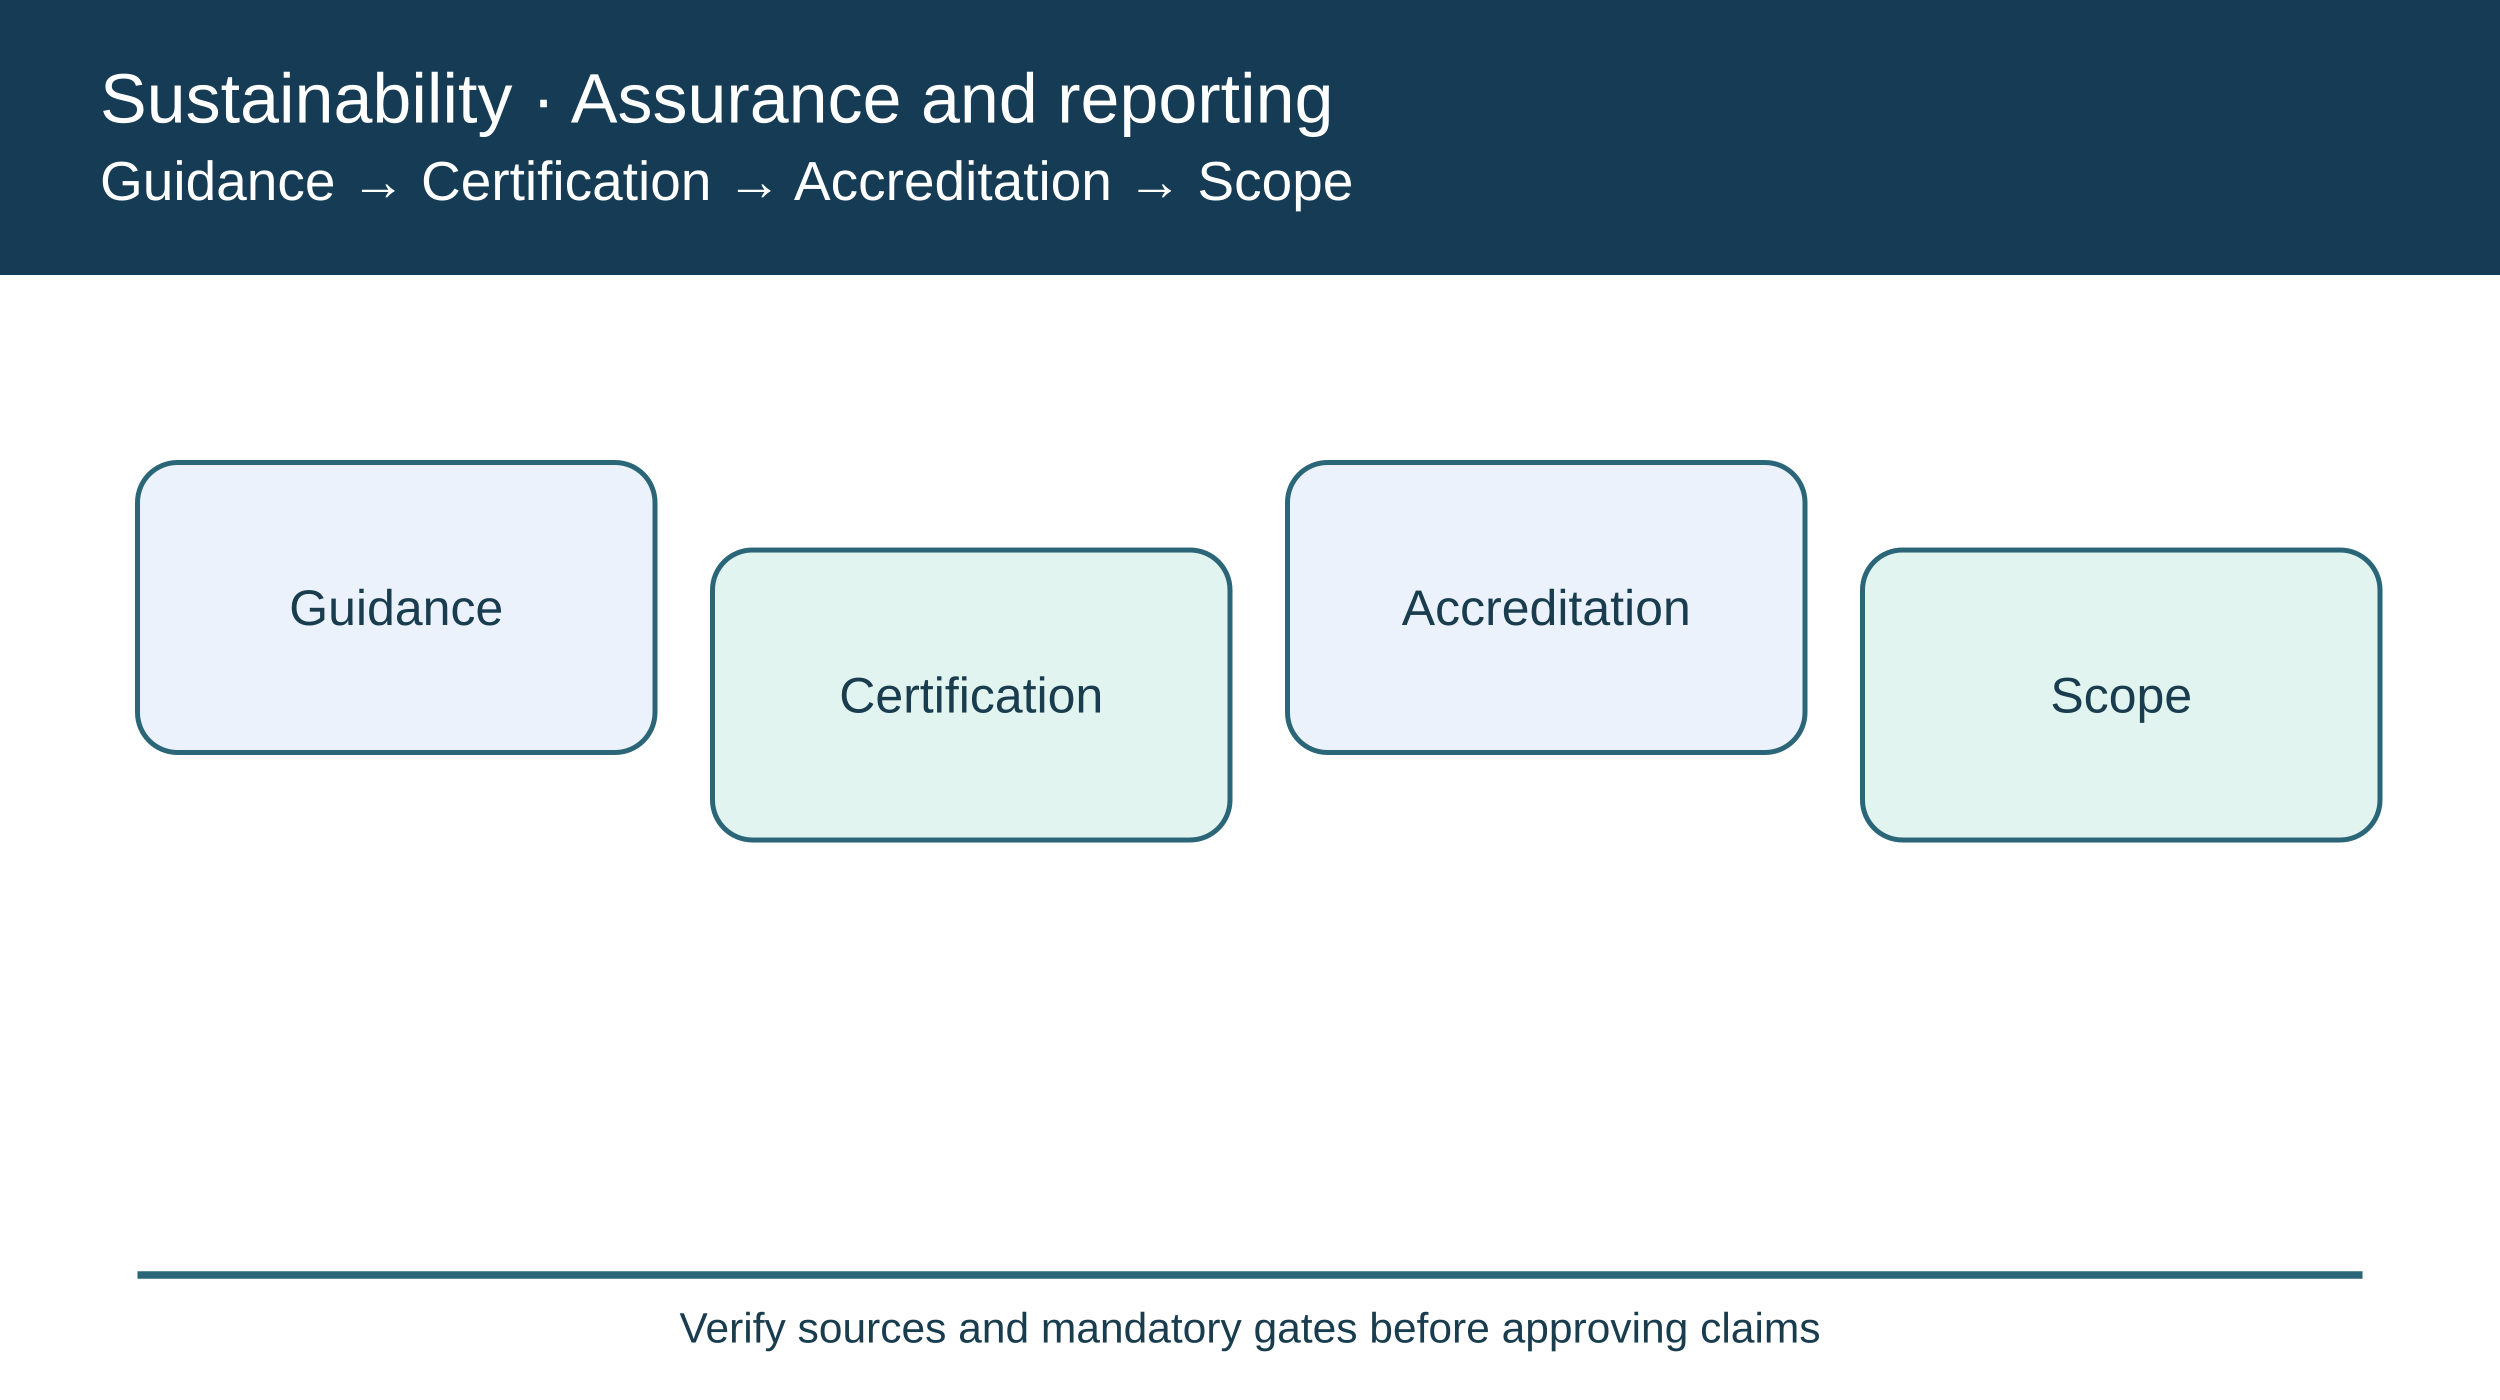
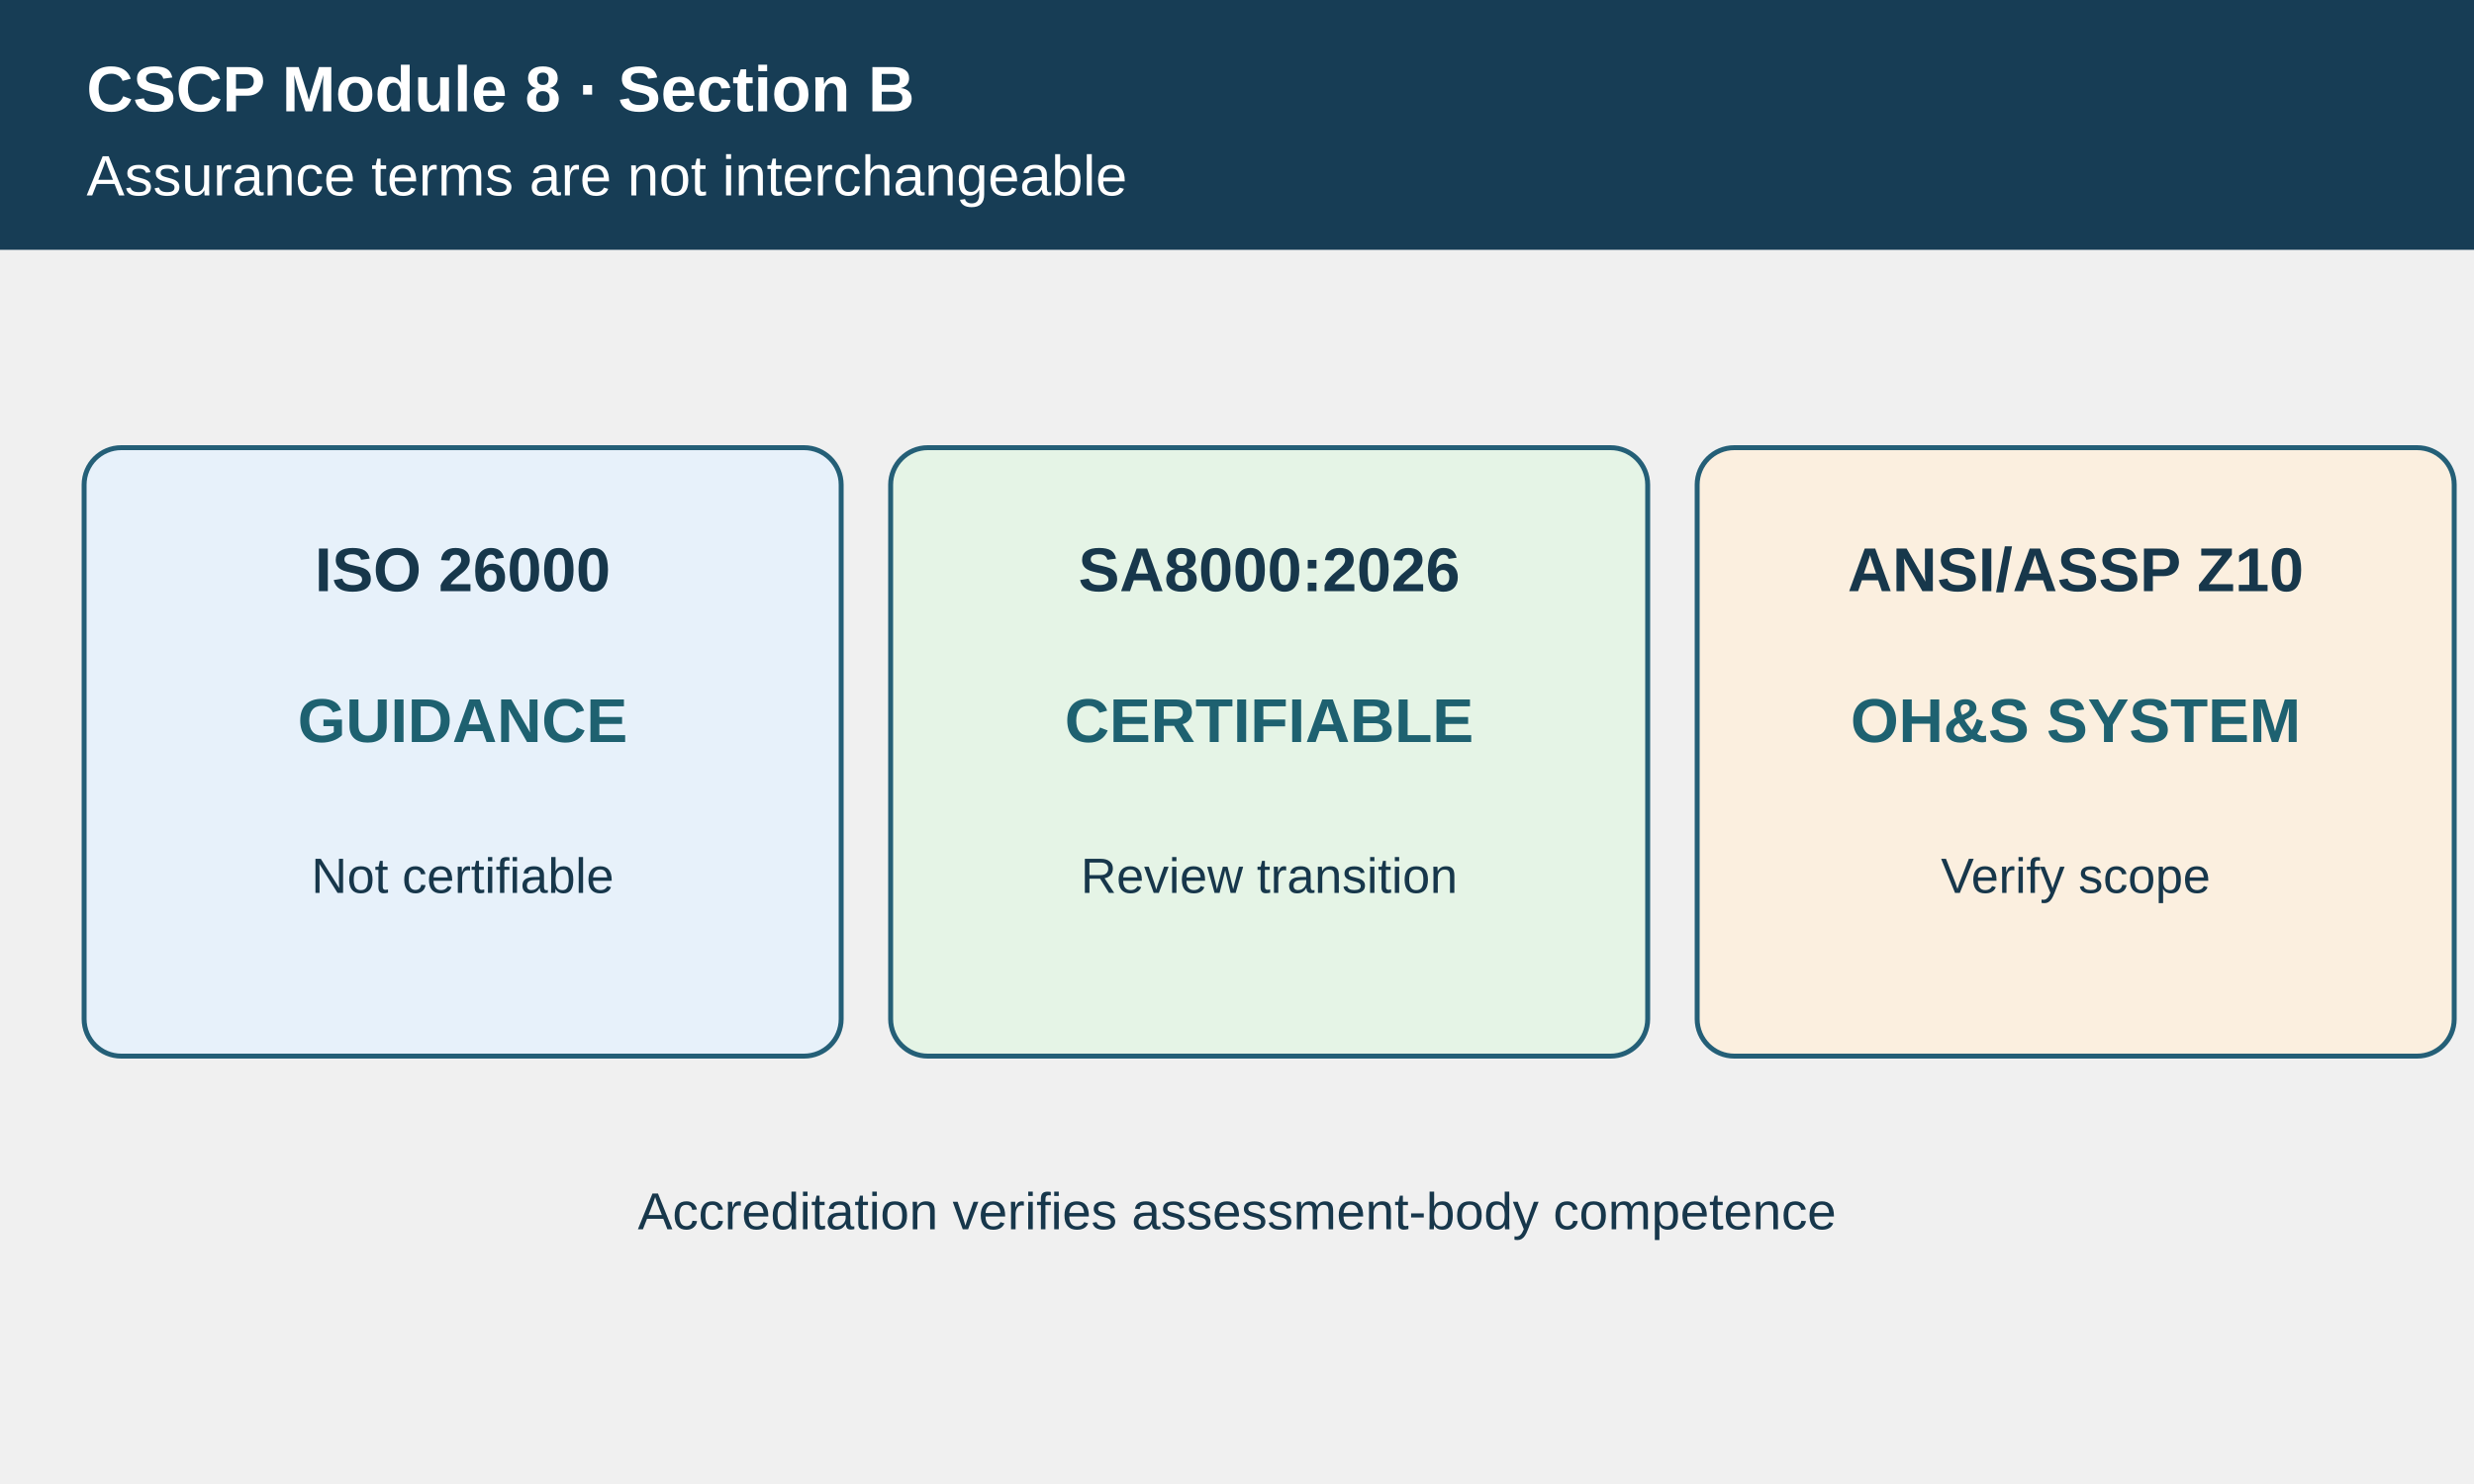
- <svg xmlns="http://www.w3.org/2000/svg" width="1000" height="560" viewBox="0 0 1000 560" role="img" aria-labelledby="title desc">
-   <rect width="1000" height="560" fill="#fff" />
-   <rect width="1000" height="110" fill="#163c55" />
-   <text x="40" y="49" font-size="28" font-family="Arial" fill="#fff">Sustainability · Assurance and reporting</text>
-   <text x="40" y="80" font-size="22" font-family="Arial" fill="#fff">Guidance → Certification → Accreditation → Scope</text>
-   <g font-family="Arial">
-     <rect x="55" y="185" width="207" height="116" rx="16" fill="#ebf2fb" stroke="#2b6678" stroke-width="2" />
-     <text x="158.5" y="250" text-anchor="middle" font-size="20" fill="#193d4e">Guidance</text>
-     <rect x="285" y="220" width="207" height="116" rx="16" fill="#e1f4ef" stroke="#2b6678" stroke-width="2" />
-     <text x="388.5" y="285" text-anchor="middle" font-size="20" fill="#193d4e">Certification</text>
-     <rect x="515" y="185" width="207" height="116" rx="16" fill="#ebf2fb" stroke="#2b6678" stroke-width="2" />
-     <text x="618.5" y="250" text-anchor="middle" font-size="20" fill="#193d4e">Accreditation</text>
-     <rect x="745" y="220" width="207" height="116" rx="16" fill="#e1f4ef" stroke="#2b6678" stroke-width="2" />
-     <text x="848.5" y="285" text-anchor="middle" font-size="20" fill="#193d4e">Scope</text>
+ <svg xmlns="http://www.w3.org/2000/svg" width="1000" height="600" viewBox="0 0 1000 600" role="img" aria-labelledby="title desc">
+   <rect x="0" y="0" width="1000" height="100" fill="#173d55" stroke="#173d55" stroke-width="2" rx="0" />
+   <text x="35" y="45" fill="#ffffff" font-family="Arial, sans-serif" text-anchor="start" font-size="26" font-weight="700">CSCP Module 8 · Section B</text>
+   <text x="35" y="79" fill="#ffffff" font-family="Arial, sans-serif" text-anchor="start" font-size="23" font-weight="400">Assurance terms are not interchangeable</text>
+   <g>
+     <rect x="34" y="181" width="306" height="246" fill="#e7f1fa" stroke="#245f77" stroke-width="2" rx="15" />
+     <text x="187" y="239" fill="#17374b" font-family="Arial, sans-serif" text-anchor="middle" font-size="25" font-weight="700">ISO 26000</text>
+     <text x="187" y="300" fill="#1e6170" font-family="Arial, sans-serif" text-anchor="middle" font-size="25" font-weight="700">GUIDANCE</text>
+     <text x="187" y="361" fill="#17374b" font-family="Arial, sans-serif" text-anchor="middle" font-size="20" font-weight="400">Not certifiable</text>
+     <rect x="360" y="181" width="306" height="246" fill="#e5f4e6" stroke="#245f77" stroke-width="2" rx="15" />
+     <text x="513" y="239" fill="#17374b" font-family="Arial, sans-serif" text-anchor="middle" font-size="25" font-weight="700">SA8000:2026</text>
+     <text x="513" y="300" fill="#1e6170" font-family="Arial, sans-serif" text-anchor="middle" font-size="25" font-weight="700">CERTIFIABLE</text>
+     <text x="513" y="361" fill="#17374b" font-family="Arial, sans-serif" text-anchor="middle" font-size="20" font-weight="400">Review transition</text>
+     <rect x="686" y="181" width="306" height="246" fill="#fbefdf" stroke="#245f77" stroke-width="2" rx="15" />
+     <text x="839" y="239" fill="#17374b" font-family="Arial, sans-serif" text-anchor="middle" font-size="25" font-weight="700">ANSI/ASSP Z10</text>
+     <text x="839" y="300" fill="#1e6170" font-family="Arial, sans-serif" text-anchor="middle" font-size="25" font-weight="700">OH&amp;S SYSTEM</text>
+     <text x="839" y="361" fill="#17374b" font-family="Arial, sans-serif" text-anchor="middle" font-size="20" font-weight="400">Verify scope</text>
+     <text x="500" y="497" fill="#17374b" font-family="Arial, sans-serif" text-anchor="middle" font-size="21" font-weight="400">Accreditation verifies assessment-body competence</text>
  </g>
-   <line x1="55" y1="510" x2="945" y2="510" stroke="#2b6678" stroke-width="3" />
-   <text x="500" y="537" text-anchor="middle" font-size="17" font-family="Arial" fill="#193d4e">Verify sources and mandatory gates before approving claims</text>
</svg>
